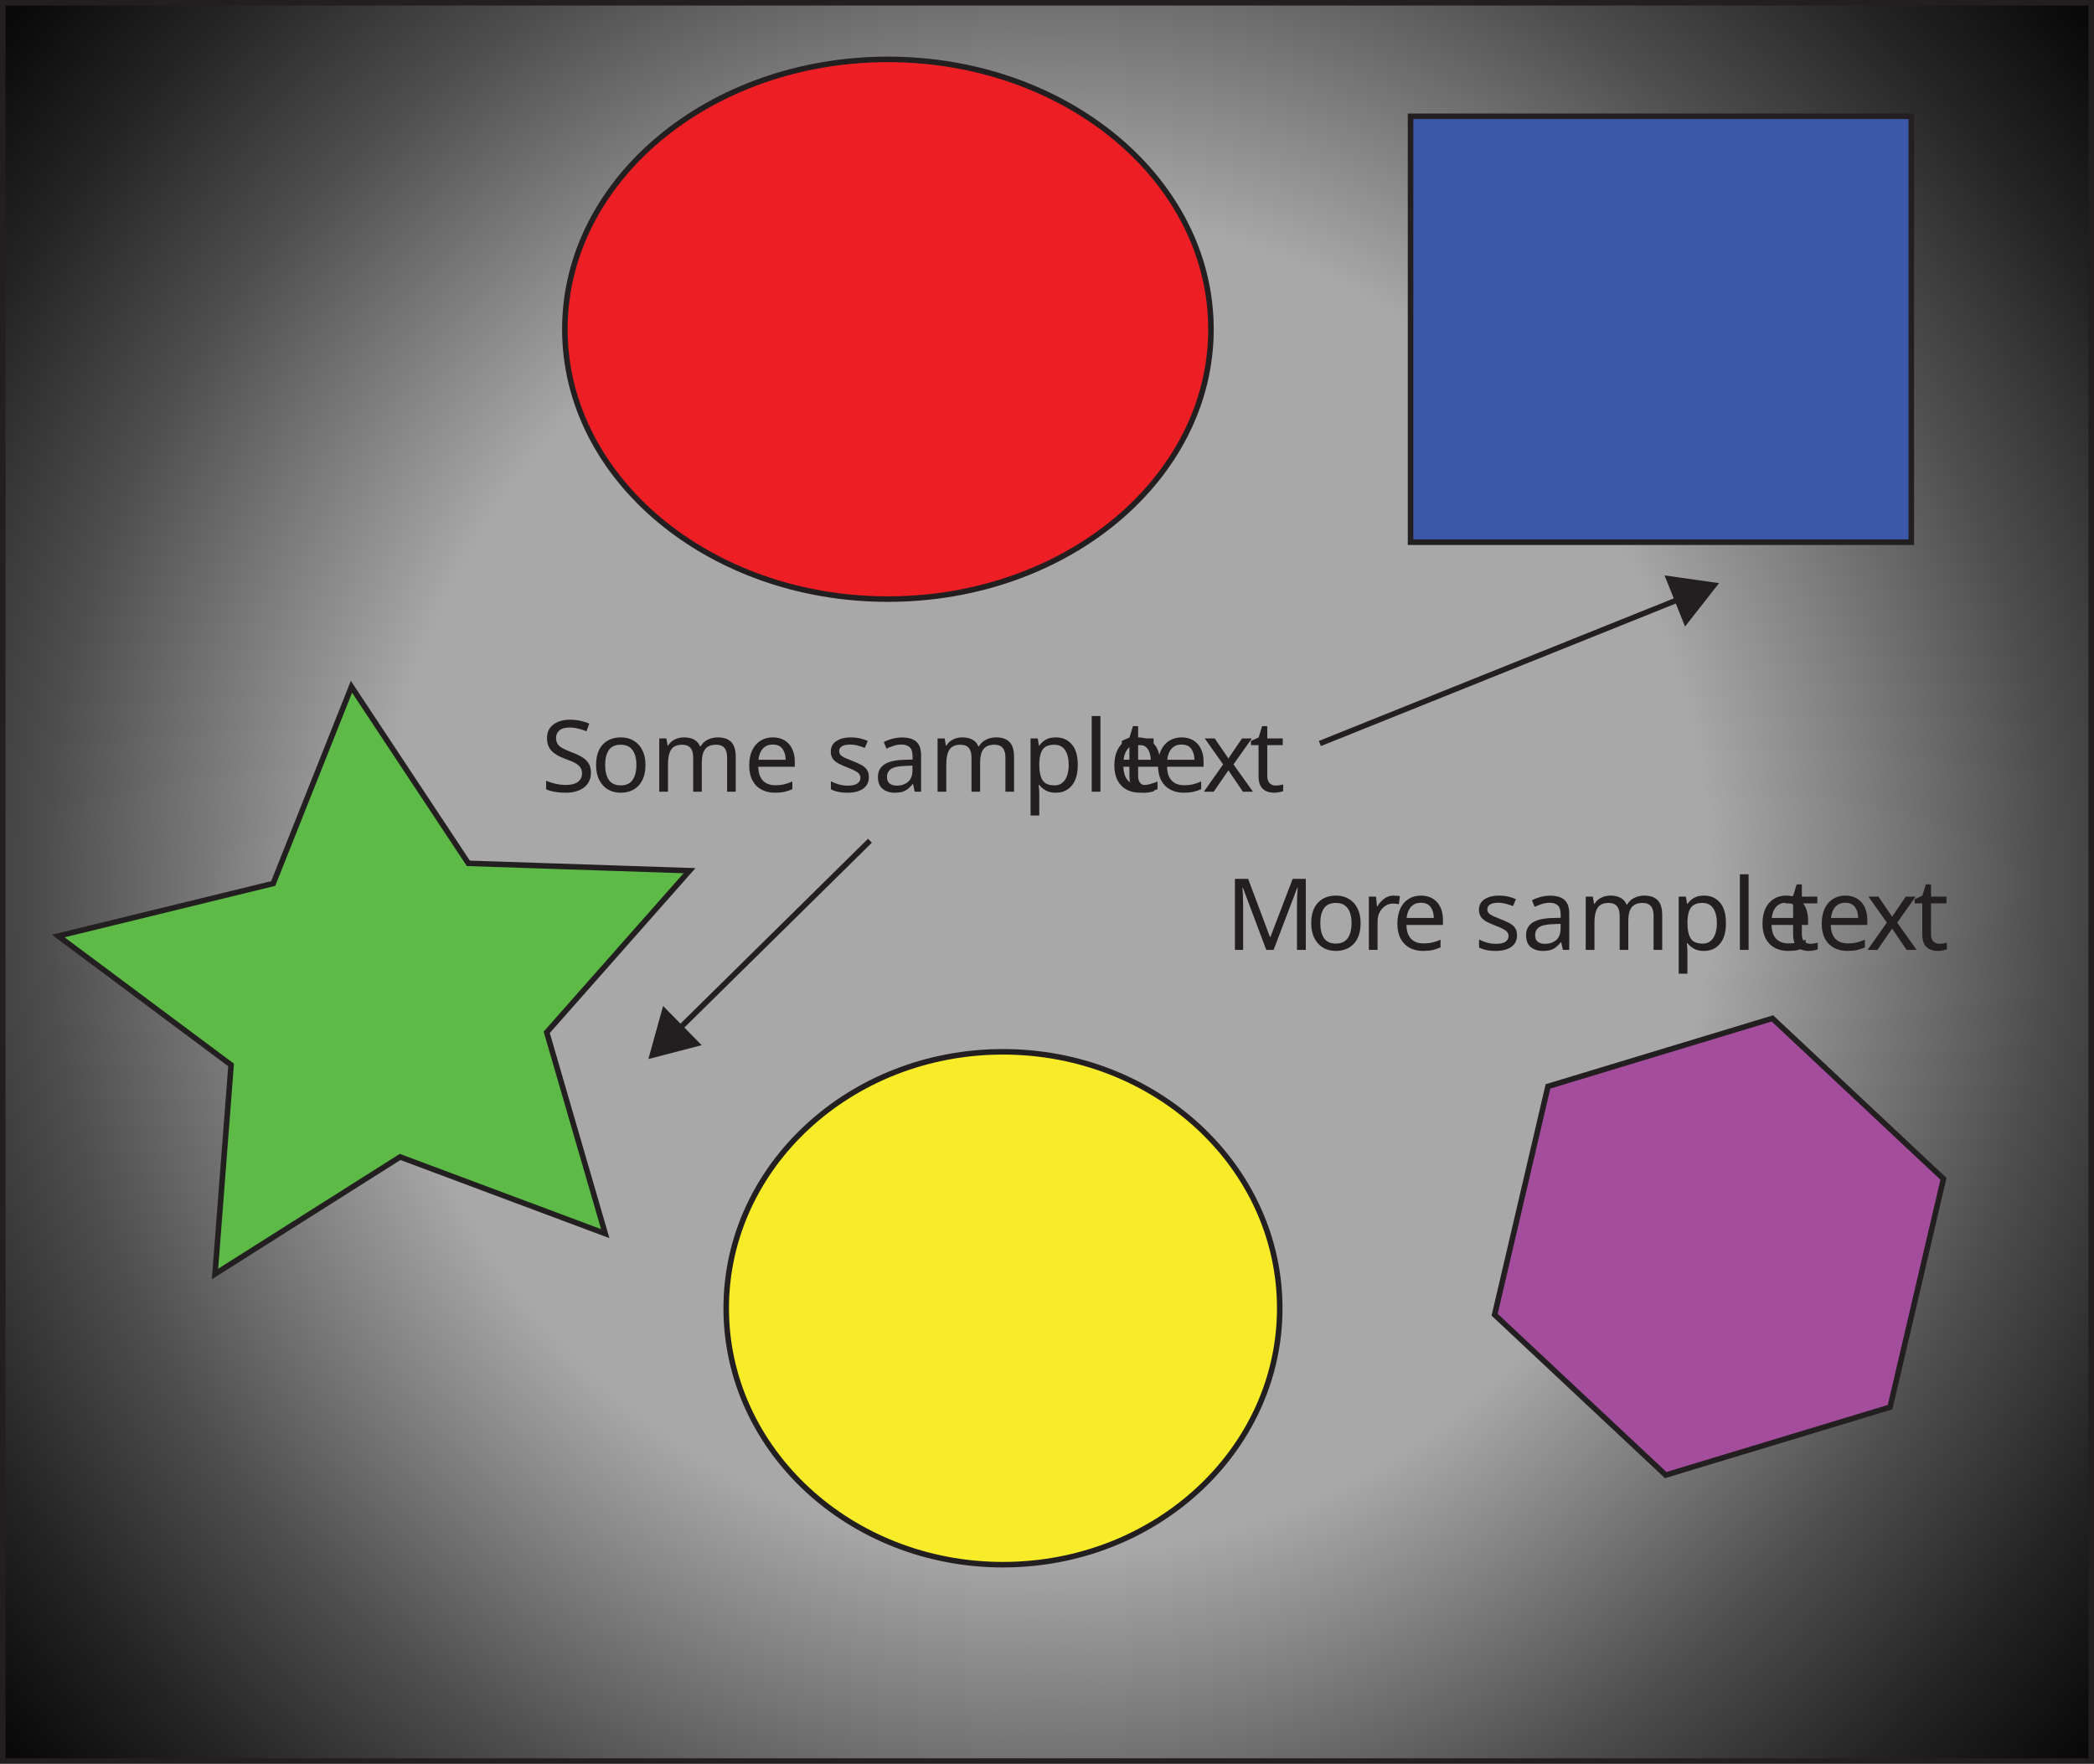
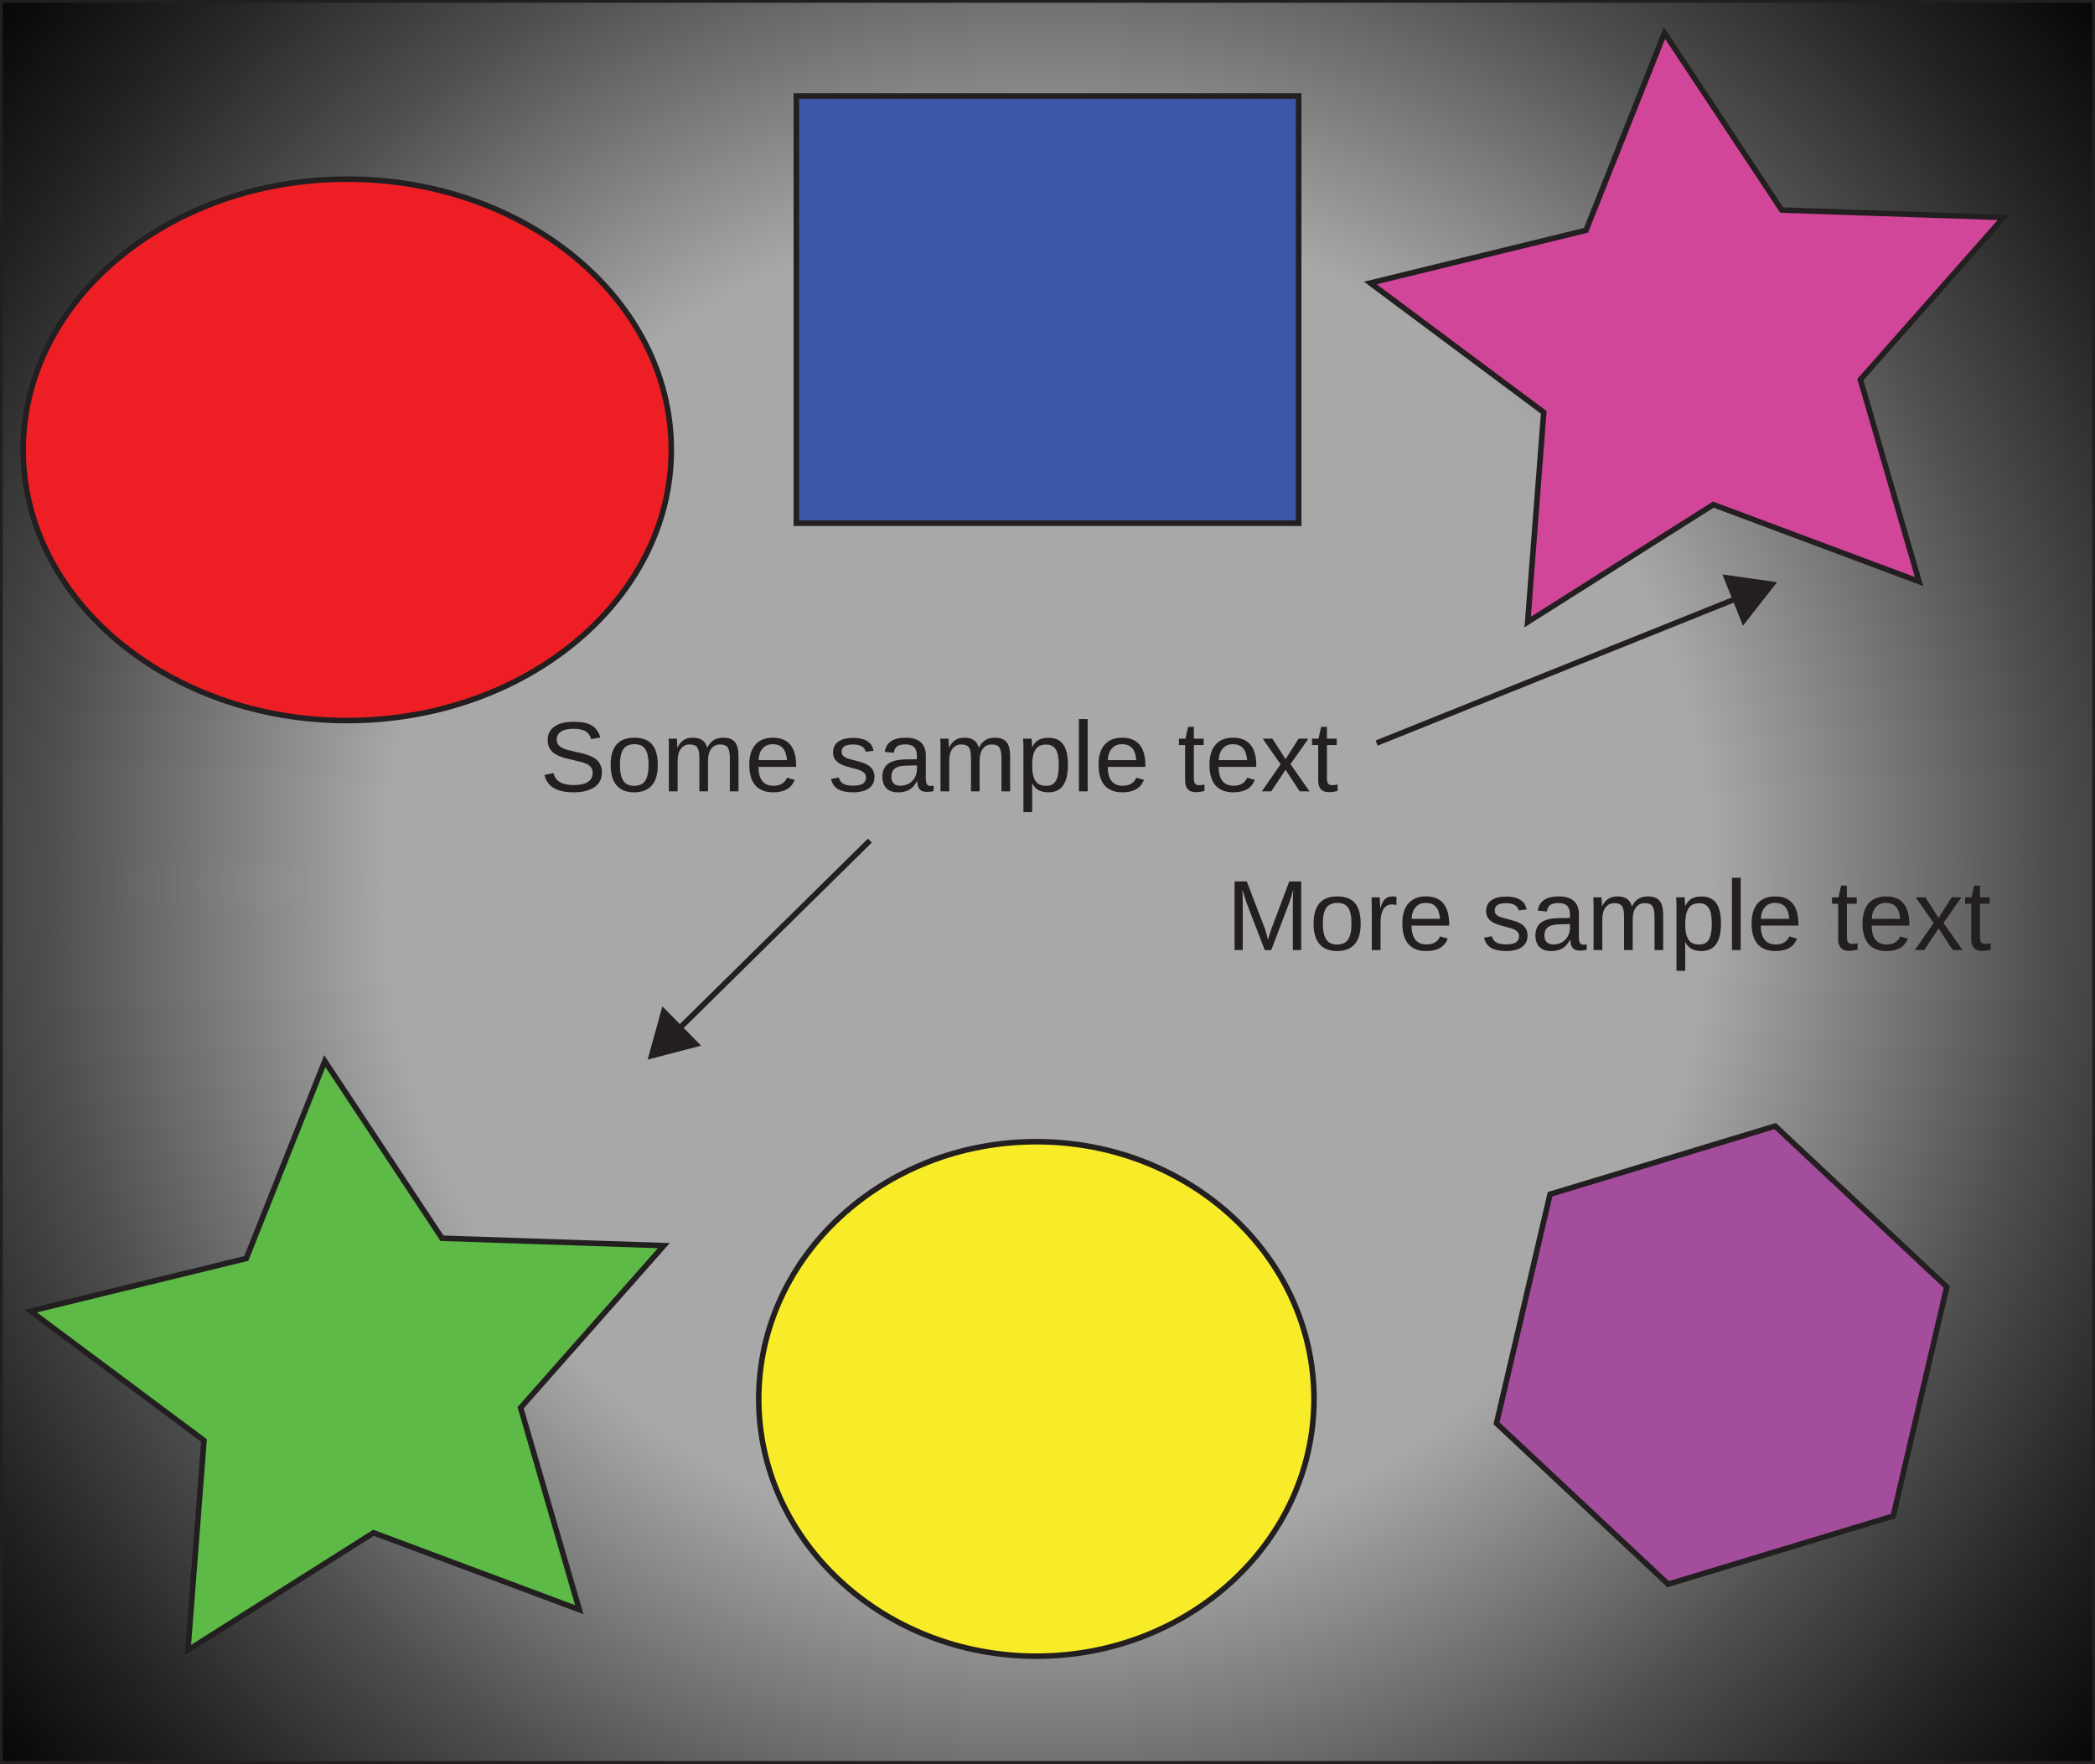
- <svg xmlns="http://www.w3.org/2000/svg" width="379.06" height="319.29" viewBox="0 0 379.06 319.29">
+ <svg xmlns="http://www.w3.org/2000/svg" width="378.06" height="318.29" viewBox="0 0 378.06 318.29">
  <defs>
    <style>
-       .cls-1, .cls-2, .cls-3, .cls-4, .cls-5, .cls-6, .cls-7 {
+       .cls-1, .cls-2, .cls-3, .cls-4, .cls-5, .cls-6, .cls-7, .cls-8 {
        stroke: #231f20;
        stroke-miterlimit: 10;
      }

      .cls-1 {
        fill: url(#radial-gradient);
      }

      .cls-2 {
+         fill: #d24699;
+       }
+ 
+       .cls-3 {
        fill: #f7ec27;
      }

-       .cls-3 {
+       .cls-4 {
        fill: #ed1f24;
      }

-       .cls-4 {
+       .cls-5 {
        fill: #3c57a7;
      }

-       .cls-5 {
+       .cls-6 {
        fill: #5dba47;
      }

-       .cls-6 {
+       .cls-7 {
        fill: #a44d9d;
      }

-       .cls-7 {
+       .cls-8 {
        fill: none;
      }

-       .cls-8, .cls-9 {
+       .cls-10, .cls-9 {
        fill: #231f20;
      }

-       .cls-9 {
+       .cls-10 {
        font-size: 18px;
-         font-family: MyriadPro-Regular, Myriad Pro;
-       }
- 
-       .cls-10 {
-         letter-spacing: 0.01em;
-       }
- 
-       .cls-11 {
-         letter-spacing: -0.01em;
-       }
- 
-       .cls-12 {
-         letter-spacing: 0em;
-       }
- 
-       .cls-13 {
-         letter-spacing: 0.01em;
-       }
- 
-       .cls-14 {
-         letter-spacing: -0.01em;
-       }
- 
-       .cls-15 {
-         letter-spacing: 0em;
+         font-family: ArialMT, Arial;
      }
    </style>
-     <radialGradient id="radial-gradient" cx="189.03" cy="160.23" r="266.27" gradientTransform="translate(0.5 -1.68) scale(1 1.01)" gradientUnits="userSpaceOnUse">
+     <radialGradient id="radial-gradient" cx="189.03" cy="160.23" r="266.27" gradientTransform="translate(0 -2.18) scale(1 1.01)" gradientUnits="userSpaceOnUse">
      <stop offset="0.45" stop-color="#a8a8a8" />
      <stop offset="0.53" stop-color="#898989" />
      <stop offset="0.68" stop-color="#4e4e4e" />
      <stop offset="0.81" stop-color="#242424" />
      <stop offset="0.91" stop-color="#0a0a0a" />
      <stop offset="0.97" />
    </radialGradient>
  </defs>
  <g id="background_elements">
-     <rect class="cls-1" x="0.5" y="0.5" width="378.06" height="318.29" />
+     <rect class="cls-1" width="378.06" height="318.29" />
  </g>
  <g id="icons">
+     <g id="chartexample6">
+       <polygon id="shape" class="cls-2" points="346.31 104.94 309.18 91.06 275.68 112.25 278.58 74.41 247.29 51.07 286.21 41.56 300.37 5.95 321.53 37.91 361.57 39.24 335.72 68.5 346.31 104.94" />
+     </g>
    <g id="chartexample5">
-       <ellipse id="shape" class="cls-2" cx="181.56" cy="236.82" rx="50.1" ry="46.42" />
+       <ellipse id="shape-2" data-name="shape" class="cls-3" cx="187.02" cy="252.45" rx="50.1" ry="46.42" />
    </g>
    <g id="chartexample4">
-       <ellipse id="shape-2" data-name="shape" class="cls-3" cx="160.73" cy="59.6" rx="58.48" ry="48.85" />
+       <ellipse id="shape-3" data-name="shape" class="cls-4" cx="62.66" cy="81.18" rx="58.48" ry="48.85" />
    </g>
    <g id="chartexample3">
-       <rect id="shape-3" data-name="shape" class="cls-4" x="255.34" y="21.05" width="90.65" height="77.1" />
+       <rect id="shape-4" data-name="shape" class="cls-5" x="143.71" y="17.32" width="90.65" height="77.1" />
    </g>
    <g id="chartexample2">
-       <polygon id="shape-4" data-name="shape" class="cls-5" points="109.56 223.31 72.43 209.43 38.92 230.62 41.83 192.78 10.54 169.44 49.46 159.93 63.62 124.32 84.78 156.28 124.82 157.61 98.97 186.87 109.56 223.31" />
+       <polygon id="shape-5" data-name="shape" class="cls-6" points="104.54 290.48 67.41 276.6 33.91 297.78 36.81 259.95 5.52 236.6 44.44 227.1 58.61 191.49 79.76 223.45 119.8 224.78 93.95 254.04 104.54 290.48" />
    </g>
    <g id="chartexample1">
-       <polygon id="chartexample1-2" data-name="chartexample1" class="cls-6" points="342.15 254.72 301.53 267.02 270.56 237.99 280.22 196.66 320.85 184.35 351.81 213.39 342.15 254.72" />
+       <polygon id="shape-6" data-name="shape" class="cls-7" points="341.65 273.58 301.03 285.88 270.06 256.85 279.72 215.51 320.35 203.21 351.31 232.24 341.65 273.58" />
    </g>
  </g>
  <g id="text">
    <g>
-       <line class="cls-7" x1="238.93" y1="134.59" x2="304.53" y2="108.24" />
-       <polygon class="cls-8" points="305.03 113.41 311.19 105.56 301.32 104.16 305.03 113.41" />
+       <line class="cls-8" x1="248.43" y1="134.09" x2="314.03" y2="107.74" />
+       <polygon class="cls-9" points="314.53 112.91 320.69 105.06 310.82 103.66 314.53 112.91" />
    </g>
    <g>
-       <line class="cls-7" x1="157.48" y1="152.19" x2="122.49" y2="186.68" />
-       <polygon class="cls-8" points="120.03 182.1 117.37 191.71 127.02 189.2 120.03 182.1" />
+       <line class="cls-8" x1="156.98" y1="151.69" x2="121.99" y2="186.18" />
+       <polygon class="cls-9" points="119.53 181.6 116.87 191.21 126.52 188.7 119.53 181.6" />
    </g>
-     <text class="cls-9" transform="translate(97.94 143.31)">
-       <tspan class="cls-10">S</tspan>
-       <tspan x="8.98" y="0">ome sample </tspan>
-       <tspan class="cls-11" x="104.85" y="0">t</tspan>
-       <tspan class="cls-12" x="110.7" y="0">e</tspan>
-       <tspan class="cls-13" x="119.66" y="0">x</tspan>
-       <tspan x="128.23" y="0">t</tspan>
-     </text>
-     <text class="cls-9" transform="translate(221.8 171.95)">
-       <tspan class="cls-10">M</tspan>
-       <tspan x="14.58" y="0">o</tspan>
-       <tspan class="cls-14" x="24.46" y="0">r</tspan>
-       <tspan x="30.17" y="0">e sample </tspan>
-       <tspan class="cls-11" x="101.14" y="0">t</tspan>
-       <tspan class="cls-12" x="106.99" y="0">e</tspan>
-       <tspan class="cls-13" x="115.95" y="0">x</tspan>
-       <tspan class="cls-15" x="124.52" y="0">t</tspan>
-     </text>
+     <text class="cls-10" transform="translate(97.44 142.81)">Some sample text</text>
+     <text class="cls-10" transform="translate(221.3 171.45)">More sample text</text>
  </g>
</svg>
